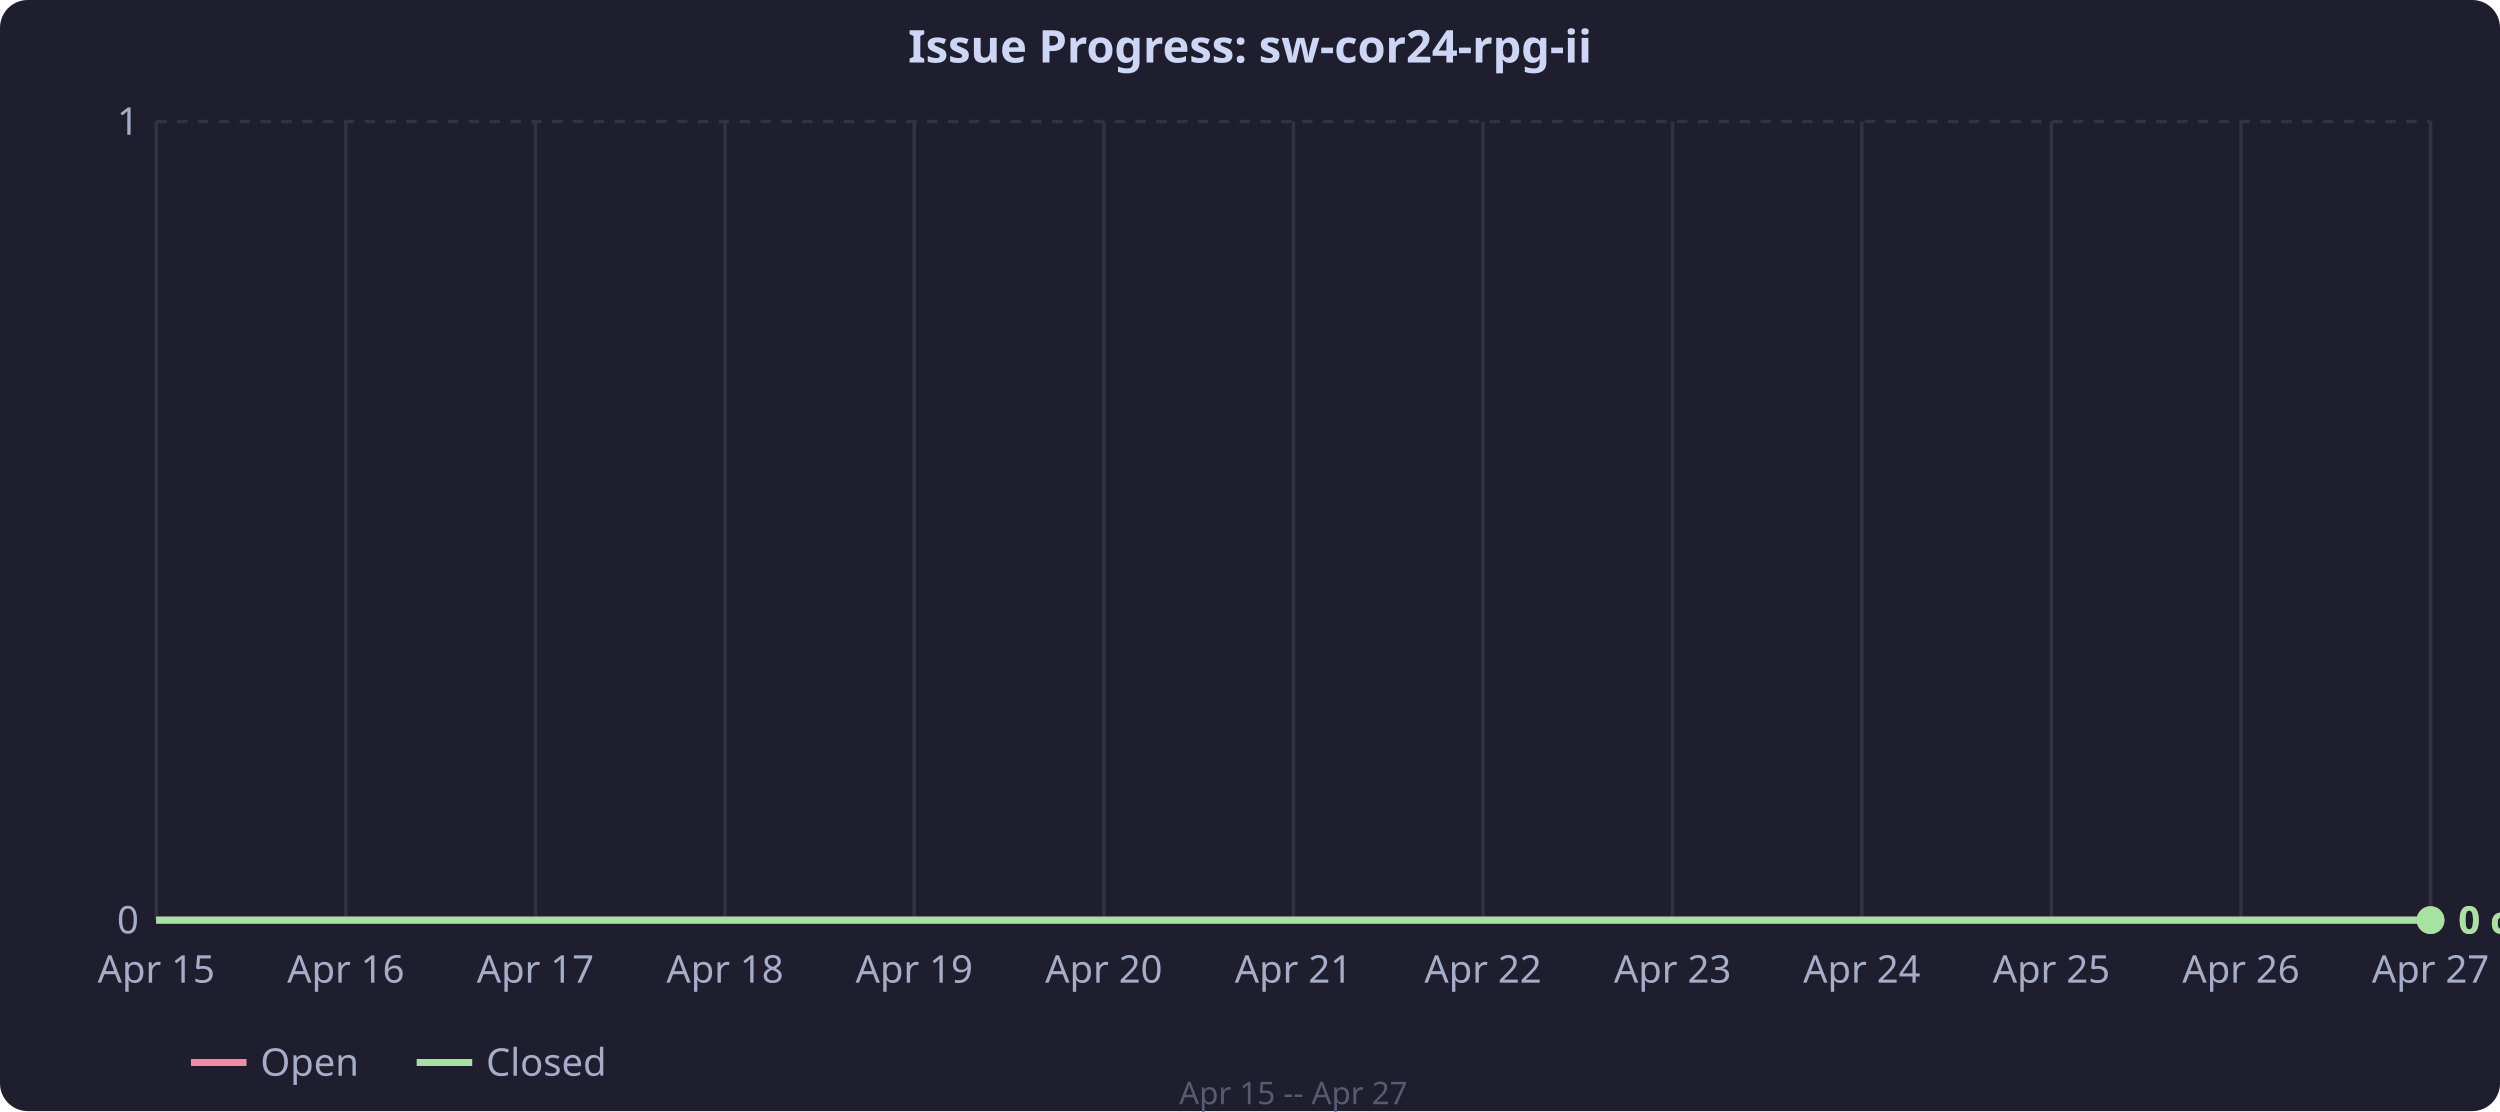
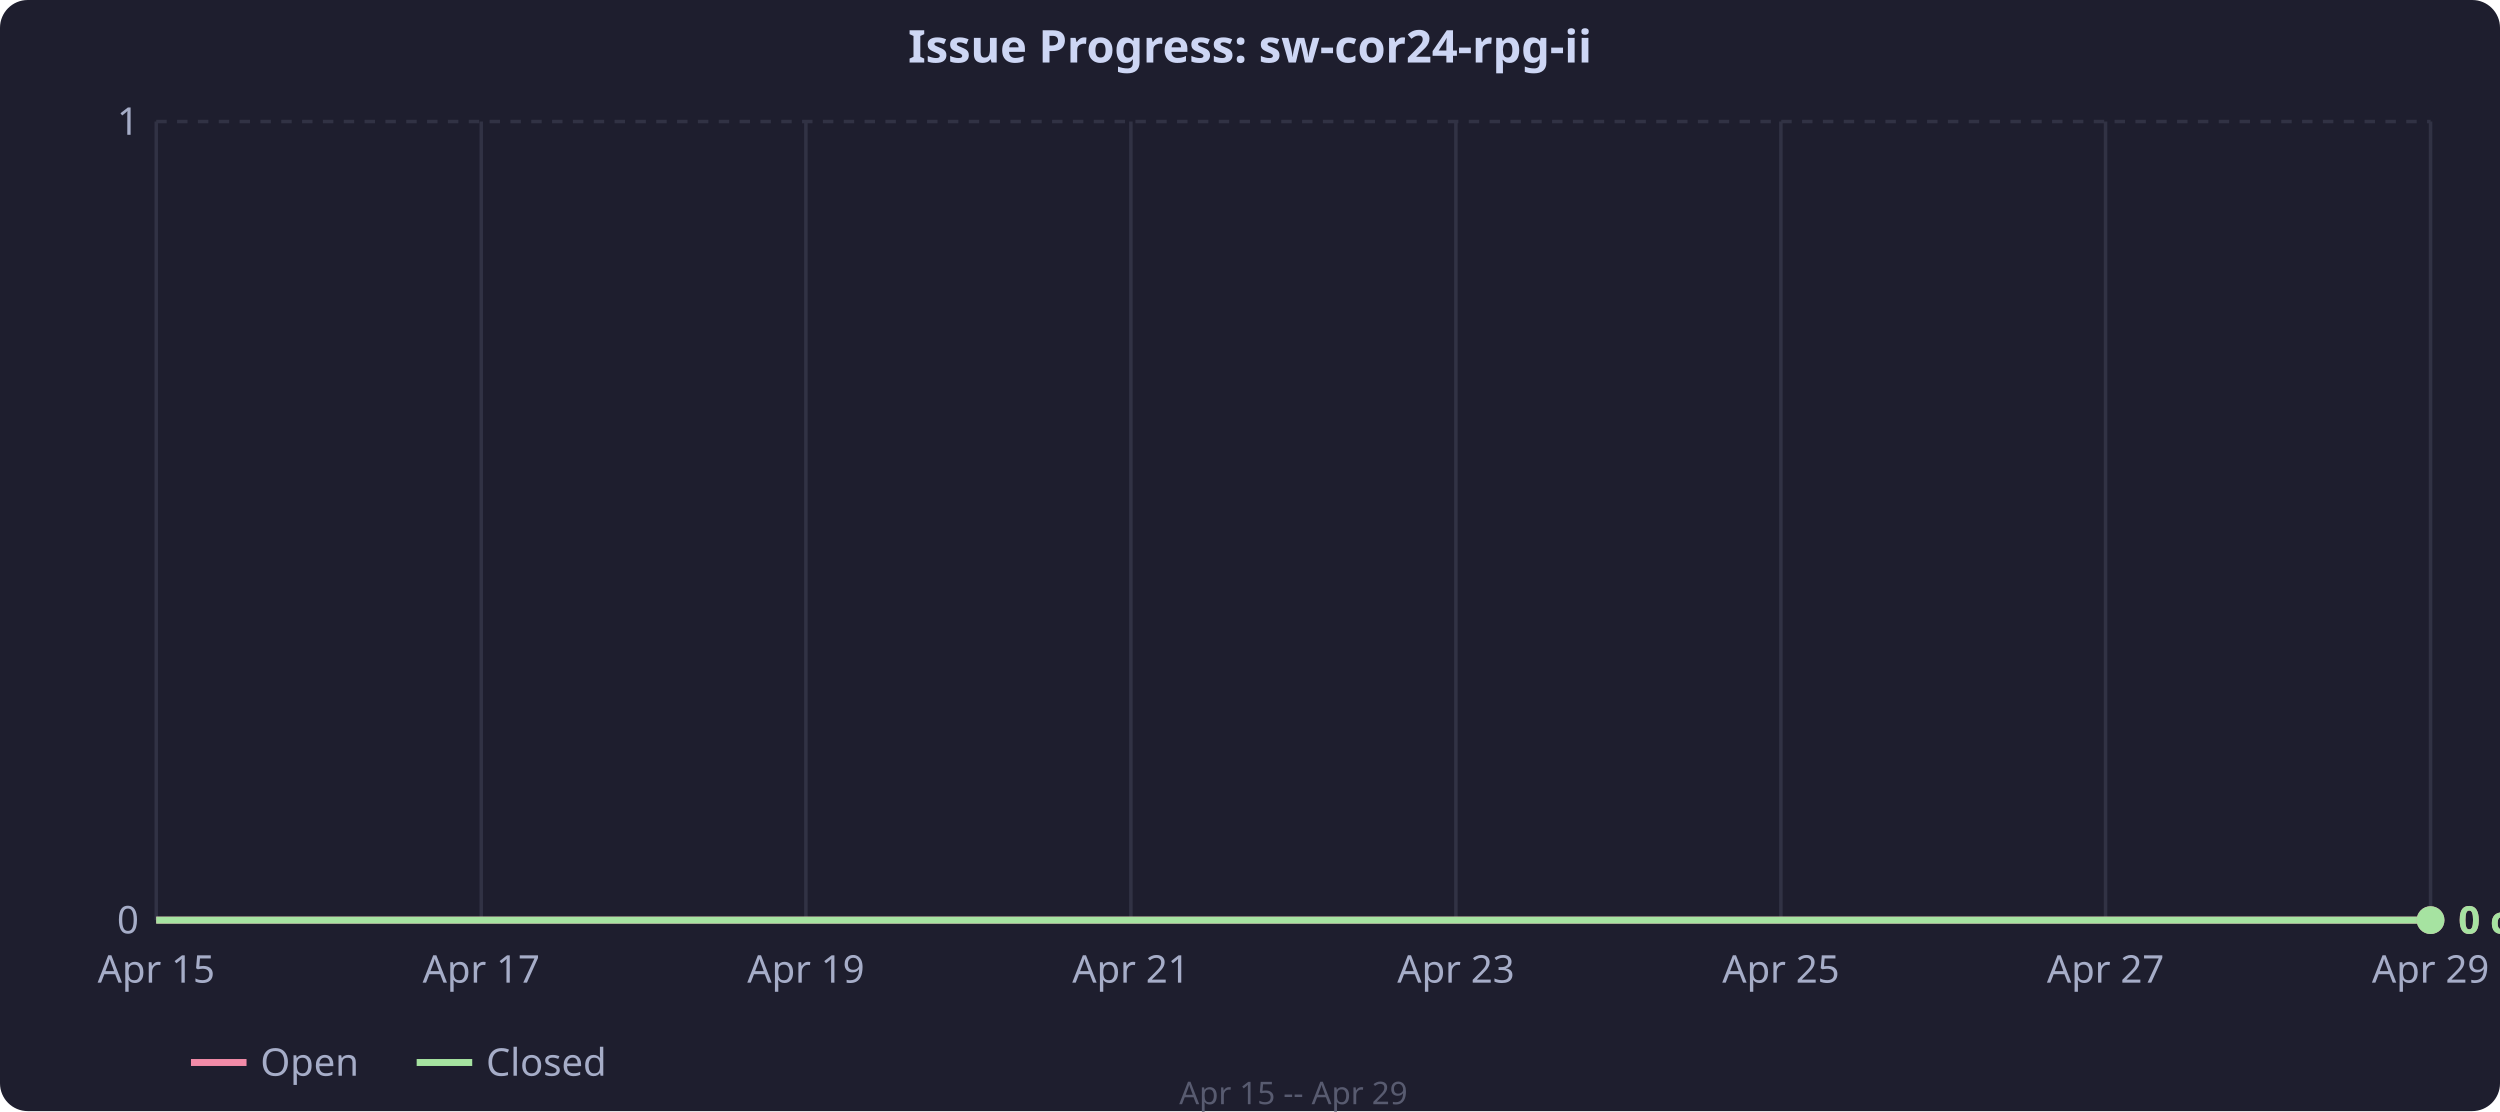
<svg xmlns="http://www.w3.org/2000/svg" viewBox="0 0 720 320" style="font-family: system-ui, sans-serif; font-size: 11px; color: #cdd6f4;">
  <rect width="720" height="320" fill="#1e1e2e" rx="8" />
  <line x1="45" y1="265.0" x2="700" y2="265.0" stroke="#313244" stroke-dasharray="3,3" />
  <text x="40" y="265.0" fill="#a6adc8" text-anchor="end" dominant-baseline="middle">0</text>
  <line x1="45" y1="35.0" x2="700" y2="35.0" stroke="#313244" stroke-dasharray="3,3" />
  <text x="40" y="35.0" fill="#a6adc8" text-anchor="end" dominant-baseline="middle">1</text>
  <text x="45.0" y="283" fill="#a6adc8" text-anchor="middle">Apr 15</text>
  <line x1="45.0" y1="35" x2="45.0" y2="265" stroke="#313244" />
-   <text x="99.6" y="283" fill="#a6adc8" text-anchor="middle">Apr 16</text>
-   <line x1="99.6" y1="35" x2="99.6" y2="265" stroke="#313244" />
-   <text x="154.2" y="283" fill="#a6adc8" text-anchor="middle">Apr 17</text>
-   <line x1="154.2" y1="35" x2="154.2" y2="265" stroke="#313244" />
-   <text x="208.8" y="283" fill="#a6adc8" text-anchor="middle">Apr 18</text>
-   <line x1="208.8" y1="35" x2="208.8" y2="265" stroke="#313244" />
-   <text x="263.3" y="283" fill="#a6adc8" text-anchor="middle">Apr 19</text>
-   <line x1="263.3" y1="35" x2="263.3" y2="265" stroke="#313244" />
-   <text x="317.9" y="283" fill="#a6adc8" text-anchor="middle">Apr 20</text>
-   <line x1="317.9" y1="35" x2="317.9" y2="265" stroke="#313244" />
-   <text x="372.5" y="283" fill="#a6adc8" text-anchor="middle">Apr 21</text>
-   <line x1="372.5" y1="35" x2="372.5" y2="265" stroke="#313244" />
-   <text x="427.1" y="283" fill="#a6adc8" text-anchor="middle">Apr 22</text>
-   <line x1="427.1" y1="35" x2="427.1" y2="265" stroke="#313244" />
-   <text x="481.7" y="283" fill="#a6adc8" text-anchor="middle">Apr 23</text>
-   <line x1="481.7" y1="35" x2="481.7" y2="265" stroke="#313244" />
-   <text x="536.2" y="283" fill="#a6adc8" text-anchor="middle">Apr 24</text>
-   <line x1="536.2" y1="35" x2="536.2" y2="265" stroke="#313244" />
-   <text x="590.8" y="283" fill="#a6adc8" text-anchor="middle">Apr 25</text>
-   <line x1="590.8" y1="35" x2="590.8" y2="265" stroke="#313244" />
-   <text x="645.4" y="283" fill="#a6adc8" text-anchor="middle">Apr 26</text>
-   <line x1="645.4" y1="35" x2="645.4" y2="265" stroke="#313244" />
-   <text x="700.0" y="283" fill="#a6adc8" text-anchor="middle">Apr 27</text>
+   <text x="138.6" y="283" fill="#a6adc8" text-anchor="middle">Apr 17</text>
+   <line x1="138.6" y1="35" x2="138.6" y2="265" stroke="#313244" />
+   <text x="232.1" y="283" fill="#a6adc8" text-anchor="middle">Apr 19</text>
+   <line x1="232.1" y1="35" x2="232.1" y2="265" stroke="#313244" />
+   <text x="325.7" y="283" fill="#a6adc8" text-anchor="middle">Apr 21</text>
+   <line x1="325.7" y1="35" x2="325.7" y2="265" stroke="#313244" />
+   <text x="419.3" y="283" fill="#a6adc8" text-anchor="middle">Apr 23</text>
+   <line x1="419.3" y1="35" x2="419.3" y2="265" stroke="#313244" />
+   <text x="512.9" y="283" fill="#a6adc8" text-anchor="middle">Apr 25</text>
+   <line x1="512.9" y1="35" x2="512.9" y2="265" stroke="#313244" />
+   <text x="606.4" y="283" fill="#a6adc8" text-anchor="middle">Apr 27</text>
+   <line x1="606.4" y1="35" x2="606.4" y2="265" stroke="#313244" />
+   <text x="700.0" y="283" fill="#a6adc8" text-anchor="middle">Apr 29</text>
  <line x1="700.0" y1="35" x2="700.0" y2="265" stroke="#313244" />
-   <polygon fill="rgba(243,139,168,0.08)" points="45.0,265.0 99.6,265.0 154.2,265.0 208.8,265.0 263.3,265.0 317.9,265.0 372.5,265.0 427.1,265.0 481.7,265.0 536.2,265.0 590.8,265.0 645.4,265.0 700.0,265.0 700.0,265.0 45.0,265.0" />
-   <polyline fill="none" stroke="#f38ba8" stroke-width="2" stroke-linejoin="round" points="45.0,265.0 99.6,265.0 154.2,265.0 208.8,265.0 263.3,265.0 317.9,265.0 372.5,265.0 427.1,265.0 481.7,265.0 536.2,265.0 590.8,265.0 645.4,265.0 700.0,265.0" />
-   <polygon fill="rgba(166,227,161,0.08)" points="45.0,265.0 99.6,265.0 154.2,265.0 208.8,265.0 263.3,265.0 317.9,265.0 372.5,265.0 427.1,265.0 481.7,265.0 536.2,265.0 590.8,265.0 645.4,265.0 700.0,265.0 700.0,265.0 45.0,265.0" />
-   <polyline fill="none" stroke="#a6e3a1" stroke-width="2" stroke-linejoin="round" points="45.0,265.0 99.6,265.0 154.2,265.0 208.8,265.0 263.3,265.0 317.9,265.0 372.5,265.0 427.1,265.0 481.7,265.0 536.2,265.0 590.8,265.0 645.4,265.0 700.0,265.0" />
+   <polygon fill="rgba(243,139,168,0.08)" points="45.0,265.0 91.8,265.0 138.6,265.0 185.4,265.0 232.1,265.0 278.9,265.0 325.7,265.0 372.5,265.0 419.3,265.0 466.1,265.0 512.9,265.0 559.6,265.0 606.4,265.0 653.2,265.0 700.0,265.0 700.0,265.0 45.0,265.0" />
+   <polyline fill="none" stroke="#f38ba8" stroke-width="2" stroke-linejoin="round" points="45.0,265.0 91.8,265.0 138.6,265.0 185.4,265.0 232.1,265.0 278.9,265.0 325.7,265.0 372.5,265.0 419.3,265.0 466.1,265.0 512.9,265.0 559.6,265.0 606.4,265.0 653.2,265.0 700.0,265.0" />
+   <polygon fill="rgba(166,227,161,0.08)" points="45.0,265.0 91.8,265.0 138.6,265.0 185.4,265.0 232.1,265.0 278.9,265.0 325.7,265.0 372.5,265.0 419.3,265.0 466.1,265.0 512.9,265.0 559.6,265.0 606.4,265.0 653.2,265.0 700.0,265.0 700.0,265.0 45.0,265.0" />
+   <polyline fill="none" stroke="#a6e3a1" stroke-width="2" stroke-linejoin="round" points="45.0,265.0 91.8,265.0 138.6,265.0 185.4,265.0 232.1,265.0 278.9,265.0 325.7,265.0 372.5,265.0 419.3,265.0 466.1,265.0 512.9,265.0 559.6,265.0 606.4,265.0 653.2,265.0 700.0,265.0" />
  <circle cx="700.0" cy="265.0" r="4" fill="#f38ba8" />
  <circle cx="700.0" cy="265.0" r="4" fill="#a6e3a1" />
  <text x="708.0" y="265.0" fill="#f38ba8" text-anchor="start" dominant-baseline="middle" font-size="11px" font-weight="600">0 open</text>
  <text x="708.0" y="265.0" fill="#a6e3a1" text-anchor="start" dominant-baseline="middle" font-size="11px" font-weight="600">0 closed</text>
  <text x="360" y="18" fill="#cdd6f4" text-anchor="middle" font-size="13px" font-weight="600">Issue Progress: sw-cor24-rpg-ii</text>
  <line x1="55" y1="306" x2="71" y2="306" stroke="#f38ba8" stroke-width="2" />
  <text x="75" y="306" fill="#a6adc8" dominant-baseline="middle">Open</text>
  <line x1="120" y1="306" x2="136" y2="306" stroke="#a6e3a1" stroke-width="2" />
  <text x="140" y="306" fill="#a6adc8" dominant-baseline="middle">Closed</text>
-   <text x="372.5" y="318" fill="#585b70" text-anchor="middle" font-size="9px">Apr 15 -- Apr 27</text>
+   <text x="372.5" y="318" fill="#585b70" text-anchor="middle" font-size="9px">Apr 15 -- Apr 29</text>
</svg>
